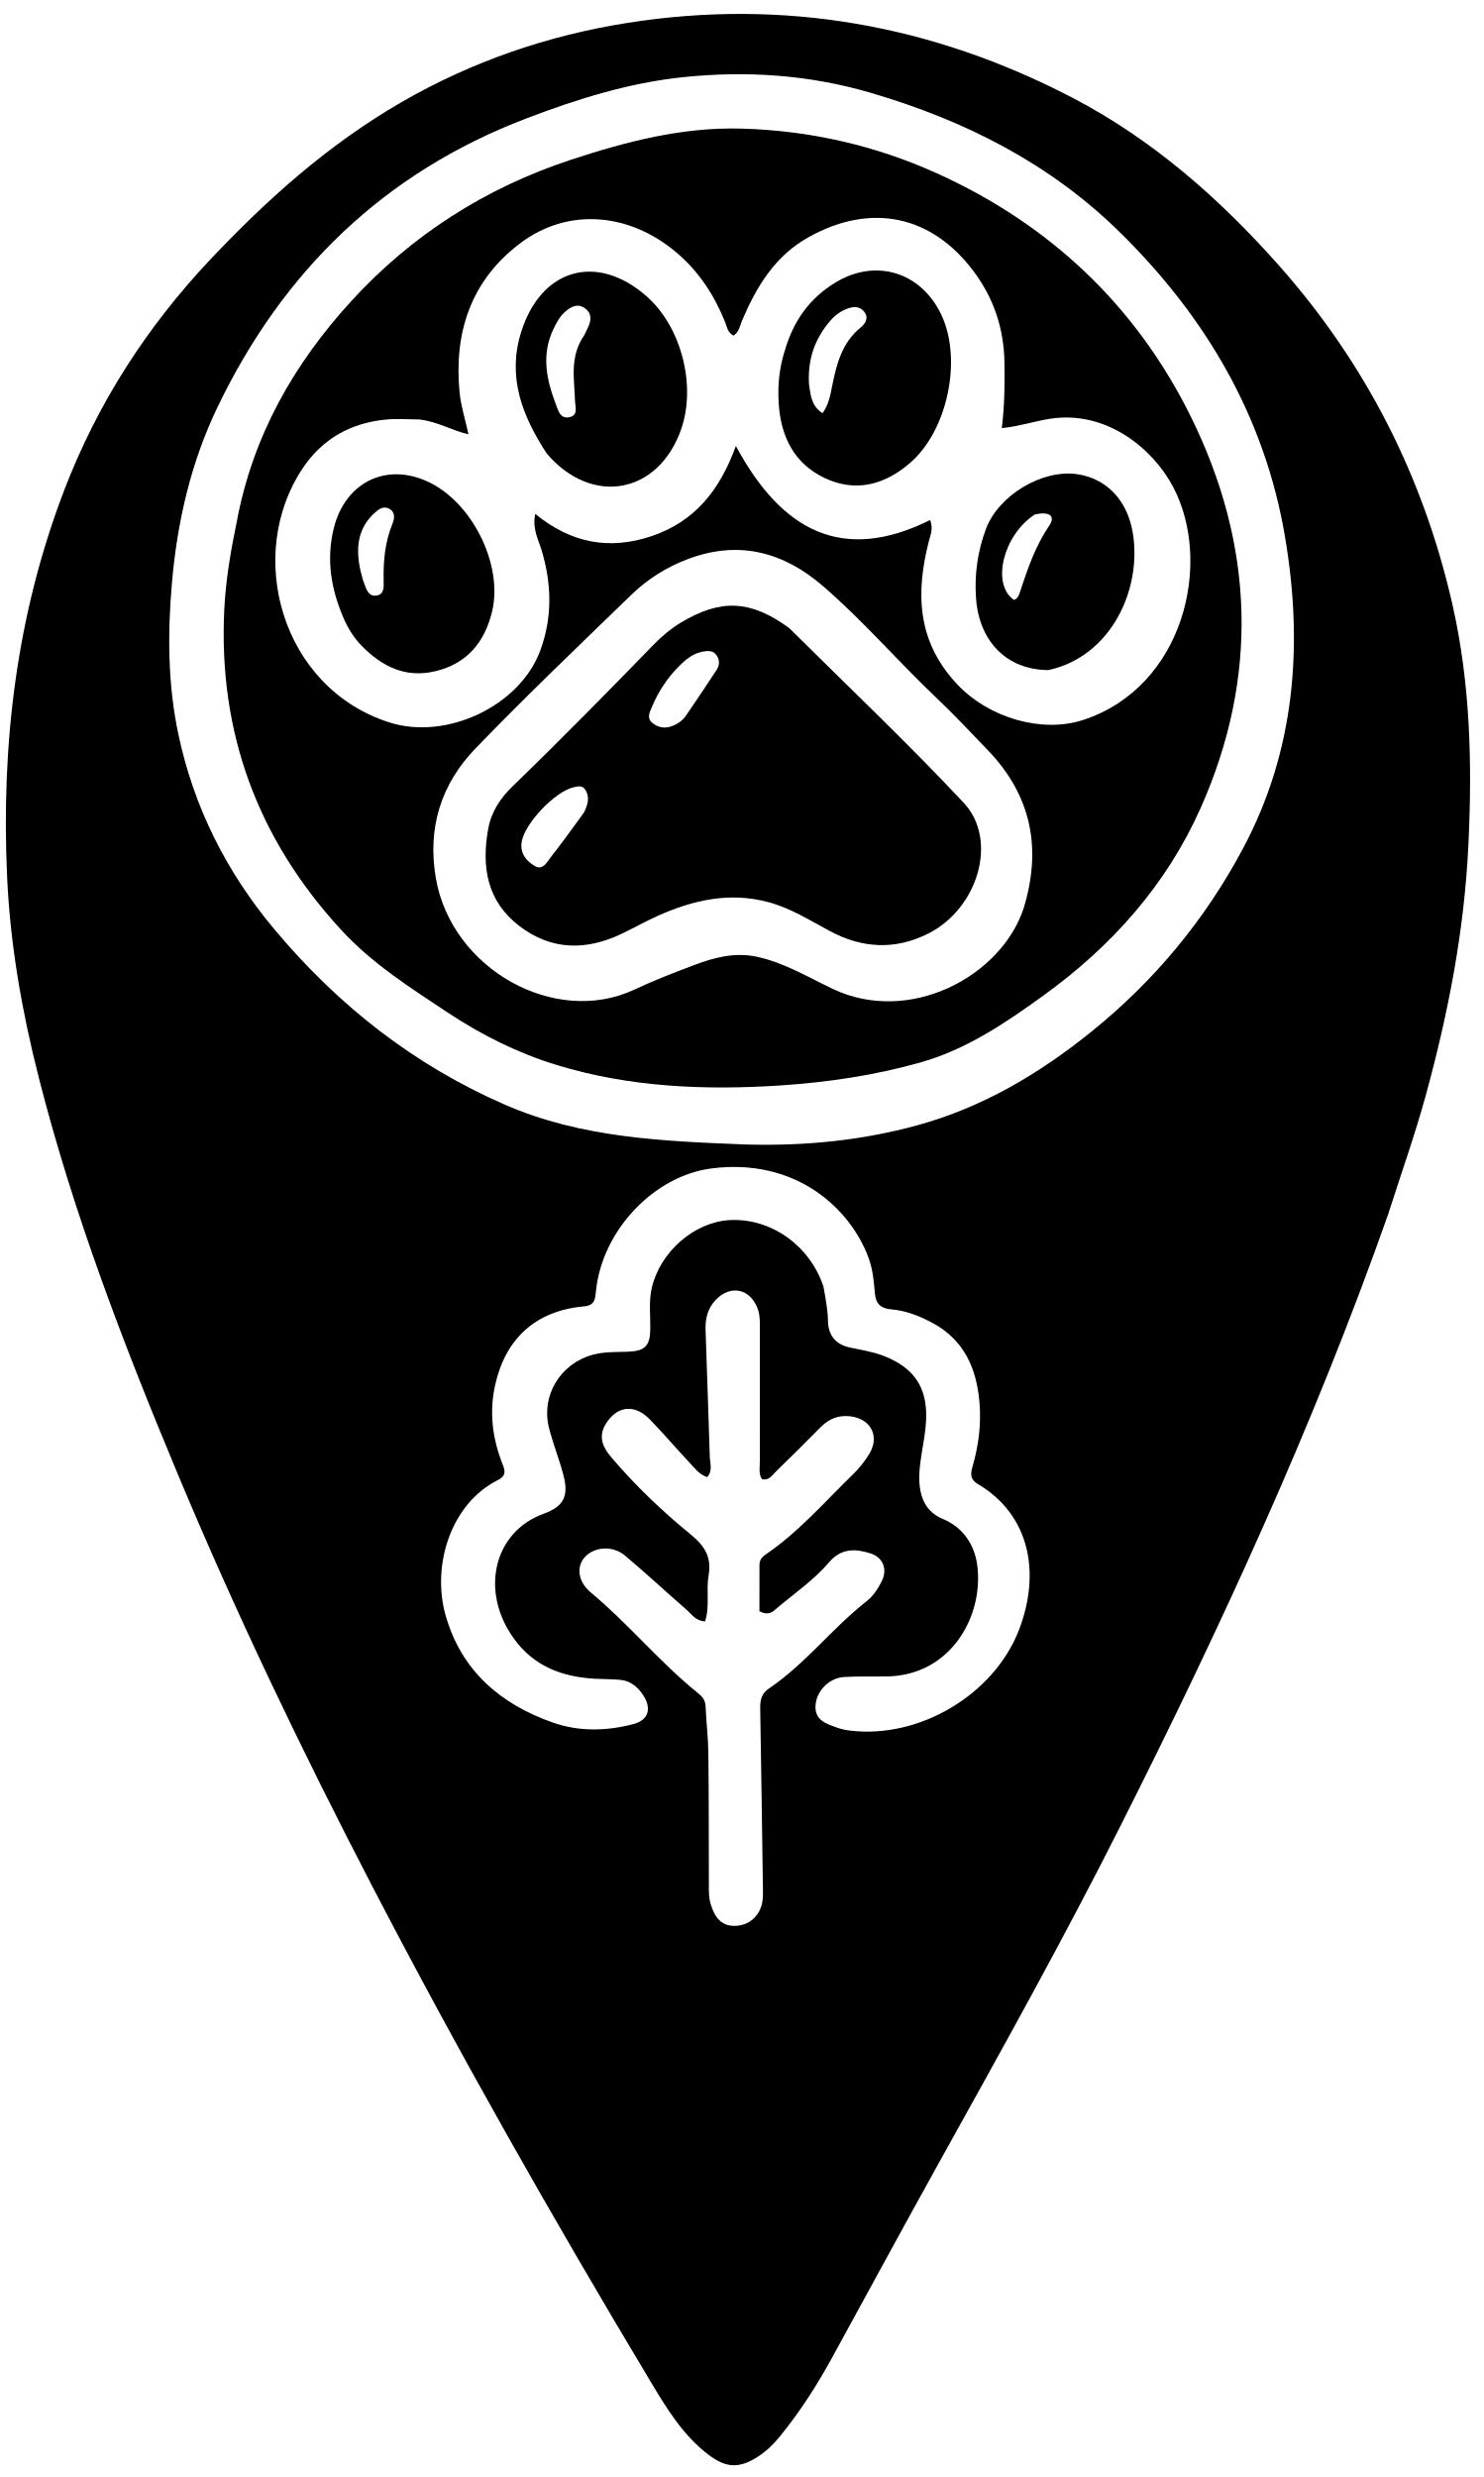
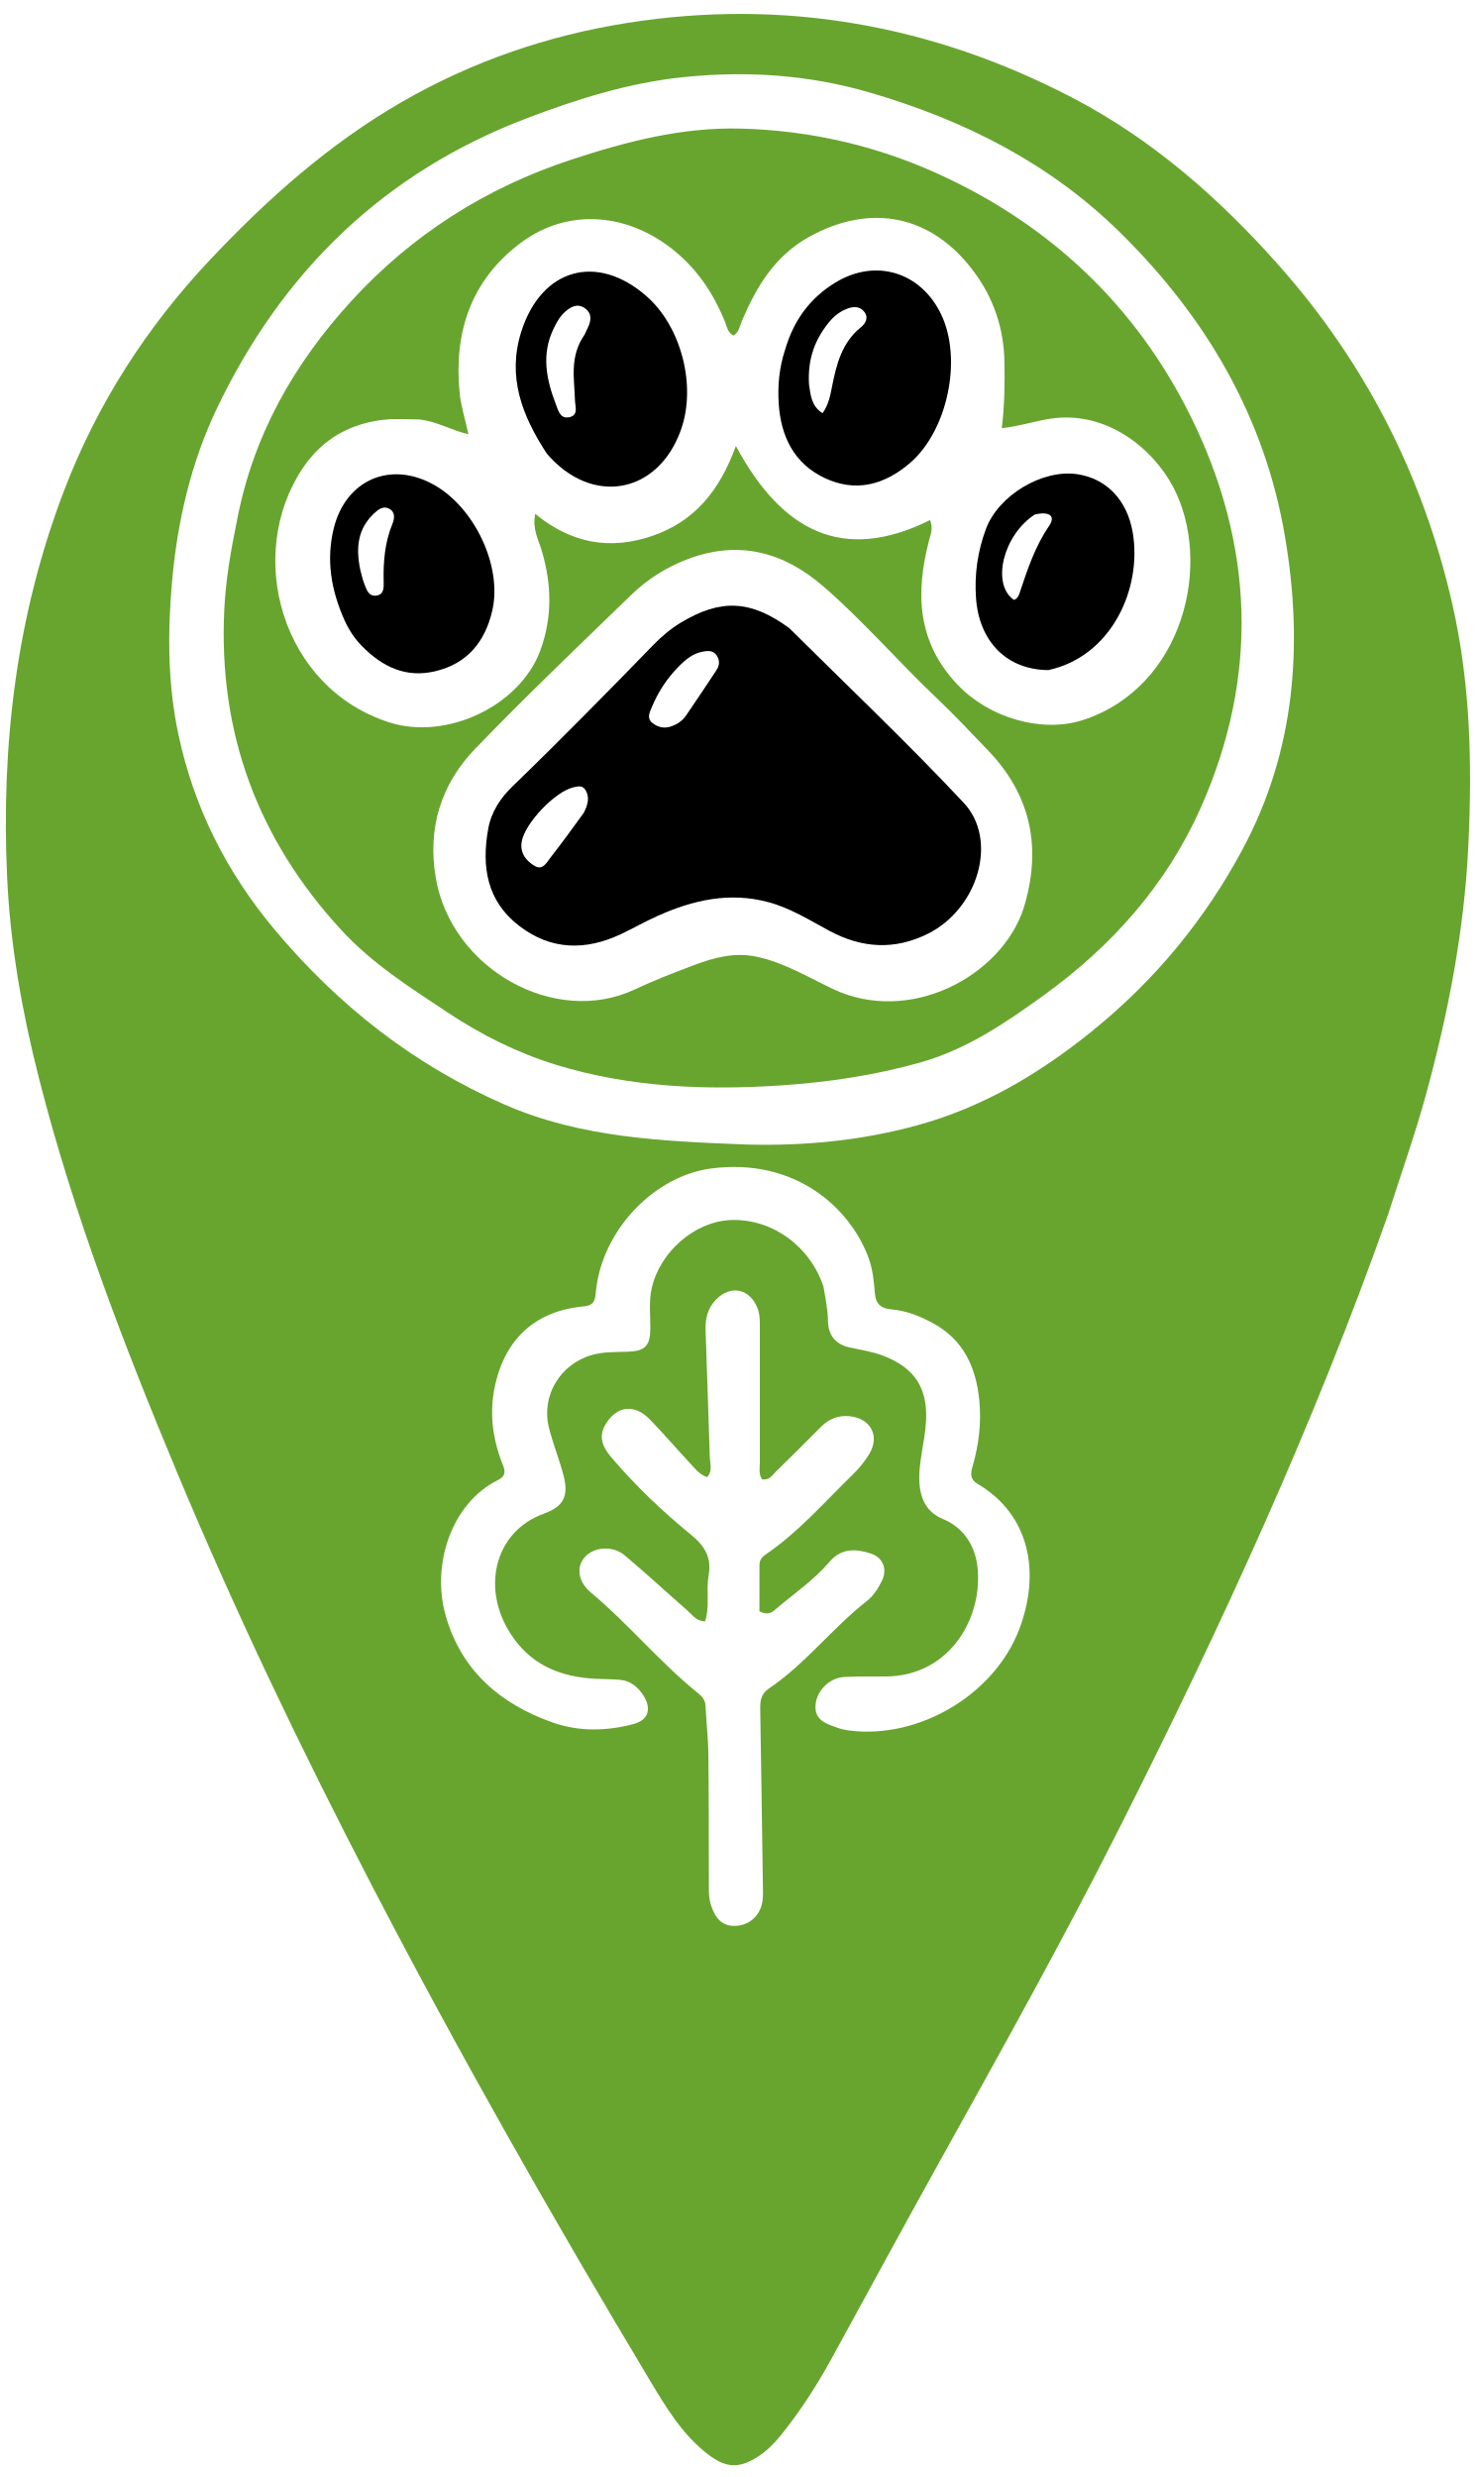
<svg xmlns="http://www.w3.org/2000/svg" viewBox="292.238 93.516 473.424 790.21">
-   <path fill="#000000" opacity="1" stroke="none" d=" M735.13,480.944   C711.426,548.204 681.777,612.42 649.911,675.69   C631.619,712.01 611.826,747.497 592.077,783.022   C580.506,803.836 569.172,824.782 557.724,845.665   C552.91,854.446 547.532,862.852 541.198,870.629   C539.186,873.1 536.961,875.327 534.291,877.089   C528.266,881.063 524.023,880.99 518.253,876.595   C509.96,870.279 504.703,861.44 499.504,852.763   C468.423,800.884 438.544,748.314 410.684,694.632   C388.428,651.748 367.519,608.19 348.884,563.599   C331.667,522.402 315.677,480.72 304.631,437.362   C299.289,416.39 295.518,395.159 294.512,373.392   C292.552,330.963 297.496,289.65 312.741,249.866   C323.297,222.319 338.998,197.889 359.226,176.424   C377.466,157.069 397.183,139.478 420.363,126.092   C442.847,113.108 467.061,104.813 492.573,100.8   C542.399,92.962 589.805,101.482 634.365,124.671   C659.896,137.957 681.339,156.798 700.369,178.283   C727.984,209.46 746.317,245.474 755.594,286.073   C761.426,311.596 762.001,337.386 760.732,363.479   C759.412,390.617 754.282,416.945 747.15,442.969   C743.678,455.638 739.244,468.043 735.13,480.944  M530.632,458.647   C549.036,459.118 567.171,457.382 584.985,452.484   C605.759,446.772 623.68,436.154 640.409,422.684   C660.621,406.41 676.718,386.911 688.824,364.228   C705.588,332.821 708.077,299.073 702.218,264.617   C695.745,226.552 677.089,194.792 649.787,167.846   C627.287,145.639 600.092,131.933 570.043,123.118   C550.401,117.355 530.471,116.039 510.259,118.13   C492.919,119.924 476.443,125.098 460.199,131.288   C414.784,148.597 382.519,179.985 361.648,223.375   C353.14,241.063 348.781,259.985 347.086,279.601   C345.686,295.799 345.788,311.915 349.153,327.779   C354.072,350.973 364.407,371.589 379.696,389.88   C400.033,414.21 424.251,433.252 453.344,445.938   C477.699,456.558 503.697,457.592 530.632,458.647  M554.984,503.971   C555.591,507.574 556.356,511.131 556.411,514.835   C556.477,519.314 558.688,522.36 563.3,523.374   C566.87,524.159 570.556,524.689 573.942,525.981   C581.34,528.806 586.68,533.372 587.601,542.104   C588.319,548.917 586.309,555.286 585.695,561.869   C585.046,568.839 586.308,575.334 593.132,578.128   C599.322,580.662 603.137,586.143 604.03,592.764   C606.215,608.965 595.664,628.104 575.064,628.337   C570.566,628.388 566.058,628.258 561.571,628.513   C556.849,628.78 552.74,632.901 552.444,637.582   C552.139,642.416 556.01,643.461 559.464,644.711   C560.706,645.16 562.039,645.43 563.354,645.594   C585.495,648.355 609.479,634.132 617.412,613.356   C624.264,595.41 620.986,576.822 604.16,566.904   C601.674,565.438 601.904,563.561 602.546,561.342   C604.506,554.567 605.376,547.677 604.73,540.617   C603.751,529.895 599.773,520.962 589.842,515.595   C585.717,513.366 581.403,511.647 576.66,511.23   C573.497,510.952 571.68,509.723 571.376,506.025   C571.067,502.268 570.707,498.432 569.355,494.765   C563.556,479.037 546.139,462.77 519.149,466.284   C501.014,468.646 484.43,485.894 482.409,505.223   C482.133,507.856 482.165,509.951 478.515,510.28   C463.274,511.653 453.555,520.457 450.234,535.298   C448.353,543.702 449.271,551.802 452.27,559.788   C453.05,561.863 454.37,564.059 451.122,565.676   C436.284,573.058 429.833,592.645 434.424,608.872   C439.408,626.487 451.945,637.223 468.737,643.08   C477.05,645.98 485.842,645.769 494.342,643.527   C499.229,642.237 500.235,638.505 497.416,634.253   C495.703,631.668 493.405,629.725 490.181,629.423   C487.53,629.175 484.854,629.216 482.192,629.073   C471.746,628.51 462.697,625.203 456.261,616.341   C445.285,601.228 449.699,582.251 465.645,576.45   C471.983,574.145 473.788,570.968 472.038,564.217   C470.705,559.073 468.665,554.11 467.382,548.956   C464.834,538.722 471.031,528.583 481.212,525.744   C484.967,524.697 488.792,524.882 492.617,524.736   C498.145,524.526 499.67,522.819 499.727,517.393   C499.772,513.073 499.205,508.727 500.186,504.443   C502.852,492.799 513.897,483.254 525.28,482.737   C538.206,482.151 550.596,490.769 554.984,503.971  M518.416,695.188   C518.387,697.188 518.432,699.153 519.043,701.114   C520.358,705.336 522.56,708.334 527.531,707.86   C531.84,707.448 535.054,704.175 535.563,699.632   C535.729,698.149 535.671,696.636 535.649,695.137   C535.38,676.32 535.121,657.503 534.796,638.687   C534.751,636.053 535.083,633.865 537.536,632.213   C549.216,624.344 557.748,612.927 568.779,604.304   C570.882,602.66 572.36,600.358 573.567,597.957   C575.438,594.235 574.087,590.437 570.081,589.119   C565.284,587.542 560.66,587.362 556.875,591.805   C551.986,597.547 545.737,601.806 540.017,606.637   C538.839,607.632 537.589,609.084 534.548,607.544   C534.548,602.971 534.533,597.855 534.557,592.74   C534.563,591.305 535.269,590.29 536.484,589.464   C547.04,582.286 555.362,572.654 564.418,563.836   C566.426,561.881 568.253,559.617 569.674,557.208   C572.989,551.588 570.022,546.109 563.523,545.342   C559.751,544.898 556.697,546.162 554.065,548.82   C549.376,553.556 544.664,558.269 539.878,562.906   C538.65,564.096 537.634,565.943 535.356,565.406   C534.232,563.714 534.678,561.835 534.675,560.06   C534.646,545.731 534.685,531.402 534.679,517.074   C534.678,515.084 534.743,513.096 534.039,511.151   C531.689,504.662 525.467,503.222 520.692,508.12   C518.078,510.801 517.237,514.116 517.359,517.745   C517.809,531.22 518.292,544.693 518.706,558.168   C518.773,560.352 519.712,562.731 517.868,564.743   C515.315,563.91 513.938,561.936 512.376,560.271   C508.044,555.657 503.943,550.821 499.529,546.288   C494.639,541.266 488.97,542.015 485.446,547.913   C483.064,551.898 484.587,555.243 487.241,558.37   C494.919,567.415 503.507,575.596 512.648,583.065   C517.17,586.759 519.328,590.351 518.328,596.103   C517.49,600.916 518.788,605.989 517.195,610.77   C514.265,610.657 513.069,608.614 511.498,607.244   C504.845,601.443 498.38,595.424 491.622,589.752   C487.579,586.359 481.445,586.986 478.556,590.591   C476.129,593.621 476.704,598.185 480.797,601.59   C492.853,611.619 502.785,623.887 515.011,633.711   C516.389,634.819 517.279,635.956 517.36,637.834   C517.578,642.816 518.19,647.789 518.25,652.77   C518.415,666.597 518.378,680.427 518.416,695.188  z" transform="matrix(1, 0, 0, 1, 0, 0)" />
-   <path fill="#000000" opacity="1" stroke="none" d=" M367.772,259.994   C372.891,232.557 386.003,209.604 404.284,189.608   C423.636,168.44 447.202,153.417 474.528,144.441   C492.14,138.656 509.868,134.035 528.732,134.542   C550.556,135.128 571.461,139.909 591.102,148.778   C627.066,165.019 654.618,190.9 672.156,226.366   C692.393,267.288 693.998,309.329 675.329,351.266   C664.41,375.793 646.999,395.346 625.192,411.087   C612.977,419.905 600.632,428.294 585.933,432.451   C571.299,436.59 556.231,438.81 541.19,439.796   C517.212,441.368 493.181,440.384 469.942,433.299   C457.497,429.505 445.868,423.696 434.97,416.461   C423.039,408.54 410.984,400.914 401.132,390.213   C374.494,361.276 361.883,327.31 363.795,288.044   C364.247,278.744 365.798,269.538 367.772,259.994  M426.014,227.333   C422.517,227.321 418.995,227.031 415.528,227.349   C404.27,228.381 395.135,233.457 388.831,242.874   C370.323,270.52 381.935,312.989 416.515,323.994   C434.622,329.756 458.087,318.836 464.638,300.997   C468.539,290.375 468.26,279.87 465.084,269.176   C464.046,265.682 462.014,262.268 463.011,257.447   C474.449,266.808 486.672,269.115 500.245,264.518   C513.871,259.902 521.934,249.911 527.032,235.783   C541.578,262.867 561.004,273.329 589.007,259.426   C590.04,262.12 589.176,263.979 588.685,265.865   C584.31,282.671 584.796,298.256 597.75,311.934   C607.758,322.501 624.642,327.509 637.828,323.202   C670.019,312.687 679.241,273.025 666.577,248.914   C660.102,236.586 645.213,224.327 627.284,227.106   C622.384,227.866 617.66,229.479 611.873,230.108   C612.773,222.853 612.842,215.943 612.722,209.031   C612.537,198.383 609.353,188.776 602.984,180.201   C589.566,162.133 570.195,158.16 550.474,169.042   C539.538,175.076 533.686,184.828 529.023,195.732   C528.296,197.433 528.054,199.535 526.262,200.575   C524.283,199.486 524.182,197.706 523.572,196.199   C520.085,187.582 515.17,180.033 507.947,173.963   C492.866,161.289 473.381,159.691 458.236,171.104   C442.517,182.95 437.009,199.531 438.878,218.73   C439.3,223.062 440.672,227.302 441.711,232.058   C436.207,230.808 431.885,227.996 426.014,227.333  M618.841,383.291   C624.652,364.38 621.432,347.475 607.567,332.993   C602.045,327.225 596.564,321.402 590.775,315.907   C578.579,304.331 567.599,291.512 554.856,280.515   C542.189,269.585 527.973,265.761 511.748,271.857   C504.911,274.426 498.87,278.244 493.71,283.241   C476.98,299.443 460.125,315.538 443.949,332.284   C432.979,343.641 428.558,357.596 431.287,373.585   C436.263,402.744 469.394,421.11 494.717,409.188   C500.88,406.286 507.266,403.831 513.643,401.415   C520.056,398.986 526.626,397.238 533.611,398.714   C542.38,400.567 549.996,405.209 557.927,408.985   C582.351,420.615 611.649,405.096 618.841,383.291  z" transform="matrix(1, 0, 0, 1, 0, 0)" />
-   <path fill="#000000" opacity="1" stroke="none" d=" M542.739,205.065   C545.49,195.685 550.687,188.611 558.715,183.695   C571.539,175.843 586.048,180.215 592.558,193.878   C599.368,208.169 594.561,230.904 582.606,241.2   C574.448,248.225 565.257,250.692 555.342,246.003   C545.579,241.386 541.358,232.713 540.697,222.204   C540.34,216.521 540.832,210.907 542.739,205.065  M550.363,216.113   C550.887,219.487 551.051,223.032 554.681,225.332   C556.626,222.655 557.137,219.714 557.714,216.831   C559.135,209.737 560.846,202.842 566.882,197.951   C568.303,196.799 569.462,195.007 568.098,193.122   C566.759,191.271 564.778,191.181 562.69,191.945   C560.434,192.77 558.6,194.134 557.06,195.951   C552.336,201.524 549.892,207.884 550.363,216.113  z" transform="matrix(1, 0, 0, 1, 0, 0)" />
-   <path fill="#000000" opacity="1" stroke="none" d=" M466.7,238.221   C458.773,226.099 454.006,213.676 458.561,199.319   C464.953,179.173 482.676,174.139 498.5,187.993   C509.612,197.721 514.486,216.518 509.535,230.547   C502.269,251.133 481.135,255.085 466.7,238.221  M478.746,200.297   C479.099,199.544 479.445,198.787 479.808,198.038   C480.934,195.715 481.142,193.419 478.788,191.805   C476.434,190.192 474.341,191.386 472.498,193.021   C470.847,194.487 469.828,196.408 468.879,198.361   C464.908,206.527 466.541,214.549 469.593,222.494   C470.342,224.443 470.915,227.139 473.758,226.634   C476.917,226.074 475.752,223.247 475.697,221.284   C475.502,214.356 473.885,207.268 478.746,200.297  z" transform="matrix(1, 0, 0, 1, 0, 0)" />
-   <path fill="#000000" opacity="1" stroke="none" d=" M402.243,291.571   C397.879,281.865 396.238,272.183 398.729,262.066   C402.511,246.706 416.627,240.479 430.425,248.027   C443.636,255.253 452.637,274.25 449.279,288.458   C446.968,298.233 441.387,305.206 431.139,307.647   C421.665,309.904 414.23,306.196 407.777,299.687   C405.538,297.43 403.759,294.806 402.243,291.571  M407.213,275.369   C407.61,276.801 407.885,278.283 408.435,279.654   C409.158,281.456 409.756,283.85 412.271,283.525   C414.937,283.18 414.684,280.701 414.645,278.767   C414.521,272.589 415.044,266.552 417.407,260.739   C418.073,259.1 418.507,256.984 416.485,255.843   C414.566,254.761 412.952,256.029 411.612,257.282   C406.493,262.07 405.64,268.039 407.213,275.369  z" transform="matrix(1, 0, 0, 1, 0, 0)" />
-   <path fill="#000000" opacity="1" stroke="none" d=" M626.738,307.285   C613.485,307.218 604.624,298.177 603.649,284.293   C603.116,276.707 604.169,269.385 606.821,262.261   C610.827,251.499 624.86,243.094 636.065,244.808   C645.24,246.212 651.878,252.982 653.652,263.38   C656.707,281.285 646.878,302.928 626.738,307.285  M622.436,257.639   C612.332,264.163 608.459,279.862 615.72,284.879   C616.853,284.584 617.268,283.58 617.568,282.678   C620.038,275.264 622.449,267.923 626.964,261.301   C629.36,257.787 626.544,256.679 622.436,257.639  z" transform="matrix(1, 0, 0, 1, 0, 0)" />
-   <path fill="#000000" opacity="1" stroke="none" d=" M544.052,293.886   C562.854,312.547 581.847,330.545 599.708,349.603   C610.852,361.493 604.285,383.365 588.397,391.347   C577.714,396.714 567.224,396.045 556.837,390.452   C550.543,387.063 544.473,383.225 537.45,381.332   C525.027,377.982 513.377,380.632 502.044,385.718   C498.097,387.489 494.322,389.641 490.409,391.492   C479.109,396.836 468.098,396.699 457.936,388.922   C447.574,380.992 445.843,370.037 448,357.969   C448.978,352.496 451.942,348.065 455.829,344.313   C471.054,329.615 485.873,314.516 500.619,299.343   C503.29,296.595 506.207,294.099 509.521,292.112   C522.254,284.478 531.758,284.907 544.052,293.886  M478.516,352.801   C479.73,350.352 480.608,347.827 478.875,345.308   C477.991,344.023 476.549,344.375 475.221,344.68   C469.343,346.028 459.651,356.156 458.684,362.108   C458.093,365.74 460.202,368.283 462.974,369.832   C465.487,371.236 466.757,368.526 467.995,366.948   C471.469,362.521 474.767,357.958 478.516,352.801  M508.729,306.207   C505.062,309.921 502.26,314.21 500.25,319.02   C499.543,320.71 498.53,322.556 500.292,324.059   C501.84,325.38 503.822,325.973 505.897,325.393   C508.039,324.795 509.885,323.593 511.143,321.77   C514.44,316.988 517.64,312.139 520.846,307.294   C521.848,305.78 521.944,304.172 520.905,302.613   C519.768,300.908 518.022,301.113 516.396,301.416   C513.512,301.953 511.247,303.639 508.729,306.207  z" transform="matrix(1, 0, 0, 1, 0, 0)" />
+   <path opacity="1" stroke="none" d=" M735.13,480.944   C711.426,548.204 681.777,612.42 649.911,675.69   C631.619,712.01 611.826,747.497 592.077,783.022   C580.506,803.836 569.172,824.782 557.724,845.665   C552.91,854.446 547.532,862.852 541.198,870.629   C539.186,873.1 536.961,875.327 534.291,877.089   C528.266,881.063 524.023,880.99 518.253,876.595   C509.96,870.279 504.703,861.44 499.504,852.763   C468.423,800.884 438.544,748.314 410.684,694.632   C388.428,651.748 367.519,608.19 348.884,563.599   C331.667,522.402 315.677,480.72 304.631,437.362   C299.289,416.39 295.518,395.159 294.512,373.392   C292.552,330.963 297.496,289.65 312.741,249.866   C323.297,222.319 338.998,197.889 359.226,176.424   C377.466,157.069 397.183,139.478 420.363,126.092   C442.847,113.108 467.061,104.813 492.573,100.8   C542.399,92.962 589.805,101.482 634.365,124.671   C659.896,137.957 681.339,156.798 700.369,178.283   C727.984,209.46 746.317,245.474 755.594,286.073   C761.426,311.596 762.001,337.386 760.732,363.479   C759.412,390.617 754.282,416.945 747.15,442.969   C743.678,455.638 739.244,468.043 735.13,480.944  M530.632,458.647   C549.036,459.118 567.171,457.382 584.985,452.484   C605.759,446.772 623.68,436.154 640.409,422.684   C660.621,406.41 676.718,386.911 688.824,364.228   C705.588,332.821 708.077,299.073 702.218,264.617   C695.745,226.552 677.089,194.792 649.787,167.846   C627.287,145.639 600.092,131.933 570.043,123.118   C550.401,117.355 530.471,116.039 510.259,118.13   C492.919,119.924 476.443,125.098 460.199,131.288   C414.784,148.597 382.519,179.985 361.648,223.375   C353.14,241.063 348.781,259.985 347.086,279.601   C345.686,295.799 345.788,311.915 349.153,327.779   C354.072,350.973 364.407,371.589 379.696,389.88   C400.033,414.21 424.251,433.252 453.344,445.938   C477.699,456.558 503.697,457.592 530.632,458.647  M554.984,503.971   C555.591,507.574 556.356,511.131 556.411,514.835   C556.477,519.314 558.688,522.36 563.3,523.374   C566.87,524.159 570.556,524.689 573.942,525.981   C581.34,528.806 586.68,533.372 587.601,542.104   C588.319,548.917 586.309,555.286 585.695,561.869   C585.046,568.839 586.308,575.334 593.132,578.128   C599.322,580.662 603.137,586.143 604.03,592.764   C606.215,608.965 595.664,628.104 575.064,628.337   C570.566,628.388 566.058,628.258 561.571,628.513   C556.849,628.78 552.74,632.901 552.444,637.582   C552.139,642.416 556.01,643.461 559.464,644.711   C560.706,645.16 562.039,645.43 563.354,645.594   C585.495,648.355 609.479,634.132 617.412,613.356   C624.264,595.41 620.986,576.822 604.16,566.904   C601.674,565.438 601.904,563.561 602.546,561.342   C604.506,554.567 605.376,547.677 604.73,540.617   C603.751,529.895 599.773,520.962 589.842,515.595   C585.717,513.366 581.403,511.647 576.66,511.23   C573.497,510.952 571.68,509.723 571.376,506.025   C571.067,502.268 570.707,498.432 569.355,494.765   C563.556,479.037 546.139,462.77 519.149,466.284   C501.014,468.646 484.43,485.894 482.409,505.223   C482.133,507.856 482.165,509.951 478.515,510.28   C463.274,511.653 453.555,520.457 450.234,535.298   C448.353,543.702 449.271,551.802 452.27,559.788   C453.05,561.863 454.37,564.059 451.122,565.676   C436.284,573.058 429.833,592.645 434.424,608.872   C439.408,626.487 451.945,637.223 468.737,643.08   C477.05,645.98 485.842,645.769 494.342,643.527   C499.229,642.237 500.235,638.505 497.416,634.253   C495.703,631.668 493.405,629.725 490.181,629.423   C487.53,629.175 484.854,629.216 482.192,629.073   C471.746,628.51 462.697,625.203 456.261,616.341   C445.285,601.228 449.699,582.251 465.645,576.45   C471.983,574.145 473.788,570.968 472.038,564.217   C470.705,559.073 468.665,554.11 467.382,548.956   C464.834,538.722 471.031,528.583 481.212,525.744   C484.967,524.697 488.792,524.882 492.617,524.736   C498.145,524.526 499.67,522.819 499.727,517.393   C499.772,513.073 499.205,508.727 500.186,504.443   C502.852,492.799 513.897,483.254 525.28,482.737   C538.206,482.151 550.596,490.769 554.984,503.971  M518.416,695.188   C518.387,697.188 518.432,699.153 519.043,701.114   C520.358,705.336 522.56,708.334 527.531,707.86   C531.84,707.448 535.054,704.175 535.563,699.632   C535.729,698.149 535.671,696.636 535.649,695.137   C535.38,676.32 535.121,657.503 534.796,638.687   C534.751,636.053 535.083,633.865 537.536,632.213   C549.216,624.344 557.748,612.927 568.779,604.304   C570.882,602.66 572.36,600.358 573.567,597.957   C575.438,594.235 574.087,590.437 570.081,589.119   C565.284,587.542 560.66,587.362 556.875,591.805   C551.986,597.547 545.737,601.806 540.017,606.637   C538.839,607.632 537.589,609.084 534.548,607.544   C534.548,602.971 534.533,597.855 534.557,592.74   C534.563,591.305 535.269,590.29 536.484,589.464   C547.04,582.286 555.362,572.654 564.418,563.836   C566.426,561.881 568.253,559.617 569.674,557.208   C572.989,551.588 570.022,546.109 563.523,545.342   C559.751,544.898 556.697,546.162 554.065,548.82   C549.376,553.556 544.664,558.269 539.878,562.906   C538.65,564.096 537.634,565.943 535.356,565.406   C534.232,563.714 534.678,561.835 534.675,560.06   C534.646,545.731 534.685,531.402 534.679,517.074   C534.678,515.084 534.743,513.096 534.039,511.151   C531.689,504.662 525.467,503.222 520.692,508.12   C518.078,510.801 517.237,514.116 517.359,517.745   C517.809,531.22 518.292,544.693 518.706,558.168   C518.773,560.352 519.712,562.731 517.868,564.743   C515.315,563.91 513.938,561.936 512.376,560.271   C508.044,555.657 503.943,550.821 499.529,546.288   C494.639,541.266 488.97,542.015 485.446,547.913   C483.064,551.898 484.587,555.243 487.241,558.37   C494.919,567.415 503.507,575.596 512.648,583.065   C517.17,586.759 519.328,590.351 518.328,596.103   C517.49,600.916 518.788,605.989 517.195,610.77   C514.265,610.657 513.069,608.614 511.498,607.244   C504.845,601.443 498.38,595.424 491.622,589.752   C487.579,586.359 481.445,586.986 478.556,590.591   C476.129,593.621 476.704,598.185 480.797,601.59   C492.853,611.619 502.785,623.887 515.011,633.711   C516.389,634.819 517.279,635.956 517.36,637.834   C517.578,642.816 518.19,647.789 518.25,652.77   C518.415,666.597 518.378,680.427 518.416,695.188  z" style="fill: rgb(104, 165, 47);" />
+   <path opacity="1" stroke="none" d=" M367.772,259.994   C372.891,232.557 386.003,209.604 404.284,189.608   C423.636,168.44 447.202,153.417 474.528,144.441   C492.14,138.656 509.868,134.035 528.732,134.542   C550.556,135.128 571.461,139.909 591.102,148.778   C627.066,165.019 654.618,190.9 672.156,226.366   C692.393,267.288 693.998,309.329 675.329,351.266   C664.41,375.793 646.999,395.346 625.192,411.087   C612.977,419.905 600.632,428.294 585.933,432.451   C571.299,436.59 556.231,438.81 541.19,439.796   C517.212,441.368 493.181,440.384 469.942,433.299   C457.497,429.505 445.868,423.696 434.97,416.461   C423.039,408.54 410.984,400.914 401.132,390.213   C374.494,361.276 361.883,327.31 363.795,288.044   C364.247,278.744 365.798,269.538 367.772,259.994  M426.014,227.333   C422.517,227.321 418.995,227.031 415.528,227.349   C404.27,228.381 395.135,233.457 388.831,242.874   C370.323,270.52 381.935,312.989 416.515,323.994   C434.622,329.756 458.087,318.836 464.638,300.997   C468.539,290.375 468.26,279.87 465.084,269.176   C464.046,265.682 462.014,262.268 463.011,257.447   C474.449,266.808 486.672,269.115 500.245,264.518   C513.871,259.902 521.934,249.911 527.032,235.783   C541.578,262.867 561.004,273.329 589.007,259.426   C590.04,262.12 589.176,263.979 588.685,265.865   C584.31,282.671 584.796,298.256 597.75,311.934   C607.758,322.501 624.642,327.509 637.828,323.202   C670.019,312.687 679.241,273.025 666.577,248.914   C660.102,236.586 645.213,224.327 627.284,227.106   C622.384,227.866 617.66,229.479 611.873,230.108   C612.773,222.853 612.842,215.943 612.722,209.031   C612.537,198.383 609.353,188.776 602.984,180.201   C589.566,162.133 570.195,158.16 550.474,169.042   C539.538,175.076 533.686,184.828 529.023,195.732   C528.296,197.433 528.054,199.535 526.262,200.575   C524.283,199.486 524.182,197.706 523.572,196.199   C520.085,187.582 515.17,180.033 507.947,173.963   C492.866,161.289 473.381,159.691 458.236,171.104   C442.517,182.95 437.009,199.531 438.878,218.73   C439.3,223.062 440.672,227.302 441.711,232.058   C436.207,230.808 431.885,227.996 426.014,227.333  M618.841,383.291   C624.652,364.38 621.432,347.475 607.567,332.993   C602.045,327.225 596.564,321.402 590.775,315.907   C578.579,304.331 567.599,291.512 554.856,280.515   C542.189,269.585 527.973,265.761 511.748,271.857   C504.911,274.426 498.87,278.244 493.71,283.241   C476.98,299.443 460.125,315.538 443.949,332.284   C432.979,343.641 428.558,357.596 431.287,373.585   C436.263,402.744 469.394,421.11 494.717,409.188   C500.88,406.286 507.266,403.831 513.643,401.415   C520.056,398.986 526.626,397.238 533.611,398.714   C542.38,400.567 549.996,405.209 557.927,408.985   C582.351,420.615 611.649,405.096 618.841,383.291  z" style="fill: rgb(104, 165, 47);" />
+   <path fill="#000000" opacity="1" stroke="none" d=" M542.739,205.065   C545.49,195.685 550.687,188.611 558.715,183.695   C571.539,175.843 586.048,180.215 592.558,193.878   C599.368,208.169 594.561,230.904 582.606,241.2   C574.448,248.225 565.257,250.692 555.342,246.003   C545.579,241.386 541.358,232.713 540.697,222.204   C540.34,216.521 540.832,210.907 542.739,205.065  M550.363,216.113   C550.887,219.487 551.051,223.032 554.681,225.332   C556.626,222.655 557.137,219.714 557.714,216.831   C559.135,209.737 560.846,202.842 566.882,197.951   C568.303,196.799 569.462,195.007 568.098,193.122   C566.759,191.271 564.778,191.181 562.69,191.945   C560.434,192.77 558.6,194.134 557.06,195.951   C552.336,201.524 549.892,207.884 550.363,216.113  z" />
+   <path fill="#000000" opacity="1" stroke="none" d=" M466.7,238.221   C458.773,226.099 454.006,213.676 458.561,199.319   C464.953,179.173 482.676,174.139 498.5,187.993   C509.612,197.721 514.486,216.518 509.535,230.547   C502.269,251.133 481.135,255.085 466.7,238.221  M478.746,200.297   C479.099,199.544 479.445,198.787 479.808,198.038   C480.934,195.715 481.142,193.419 478.788,191.805   C476.434,190.192 474.341,191.386 472.498,193.021   C470.847,194.487 469.828,196.408 468.879,198.361   C464.908,206.527 466.541,214.549 469.593,222.494   C470.342,224.443 470.915,227.139 473.758,226.634   C476.917,226.074 475.752,223.247 475.697,221.284   C475.502,214.356 473.885,207.268 478.746,200.297  z" />
+   <path fill="#000000" opacity="1" stroke="none" d=" M402.243,291.571   C397.879,281.865 396.238,272.183 398.729,262.066   C402.511,246.706 416.627,240.479 430.425,248.027   C443.636,255.253 452.637,274.25 449.279,288.458   C446.968,298.233 441.387,305.206 431.139,307.647   C421.665,309.904 414.23,306.196 407.777,299.687   C405.538,297.43 403.759,294.806 402.243,291.571  M407.213,275.369   C407.61,276.801 407.885,278.283 408.435,279.654   C409.158,281.456 409.756,283.85 412.271,283.525   C414.937,283.18 414.684,280.701 414.645,278.767   C414.521,272.589 415.044,266.552 417.407,260.739   C418.073,259.1 418.507,256.984 416.485,255.843   C414.566,254.761 412.952,256.029 411.612,257.282   C406.493,262.07 405.64,268.039 407.213,275.369  z" />
+   <path fill="#000000" opacity="1" stroke="none" d=" M626.738,307.285   C613.485,307.218 604.624,298.177 603.649,284.293   C603.116,276.707 604.169,269.385 606.821,262.261   C610.827,251.499 624.86,243.094 636.065,244.808   C645.24,246.212 651.878,252.982 653.652,263.38   C656.707,281.285 646.878,302.928 626.738,307.285  M622.436,257.639   C612.332,264.163 608.459,279.862 615.72,284.879   C616.853,284.584 617.268,283.58 617.568,282.678   C620.038,275.264 622.449,267.923 626.964,261.301   C629.36,257.787 626.544,256.679 622.436,257.639  z" />
+   <path fill="#000000" opacity="1" stroke="none" d=" M544.052,293.886   C562.854,312.547 581.847,330.545 599.708,349.603   C610.852,361.493 604.285,383.365 588.397,391.347   C577.714,396.714 567.224,396.045 556.837,390.452   C550.543,387.063 544.473,383.225 537.45,381.332   C525.027,377.982 513.377,380.632 502.044,385.718   C498.097,387.489 494.322,389.641 490.409,391.492   C479.109,396.836 468.098,396.699 457.936,388.922   C447.574,380.992 445.843,370.037 448,357.969   C448.978,352.496 451.942,348.065 455.829,344.313   C471.054,329.615 485.873,314.516 500.619,299.343   C503.29,296.595 506.207,294.099 509.521,292.112   C522.254,284.478 531.758,284.907 544.052,293.886  M478.516,352.801   C479.73,350.352 480.608,347.827 478.875,345.308   C477.991,344.023 476.549,344.375 475.221,344.68   C469.343,346.028 459.651,356.156 458.684,362.108   C458.093,365.74 460.202,368.283 462.974,369.832   C465.487,371.236 466.757,368.526 467.995,366.948   C471.469,362.521 474.767,357.958 478.516,352.801  M508.729,306.207   C505.062,309.921 502.26,314.21 500.25,319.02   C499.543,320.71 498.53,322.556 500.292,324.059   C501.84,325.38 503.822,325.973 505.897,325.393   C508.039,324.795 509.885,323.593 511.143,321.77   C514.44,316.988 517.64,312.139 520.846,307.294   C521.848,305.78 521.944,304.172 520.905,302.613   C519.768,300.908 518.022,301.113 516.396,301.416   C513.512,301.953 511.247,303.639 508.729,306.207  z" />
</svg>
